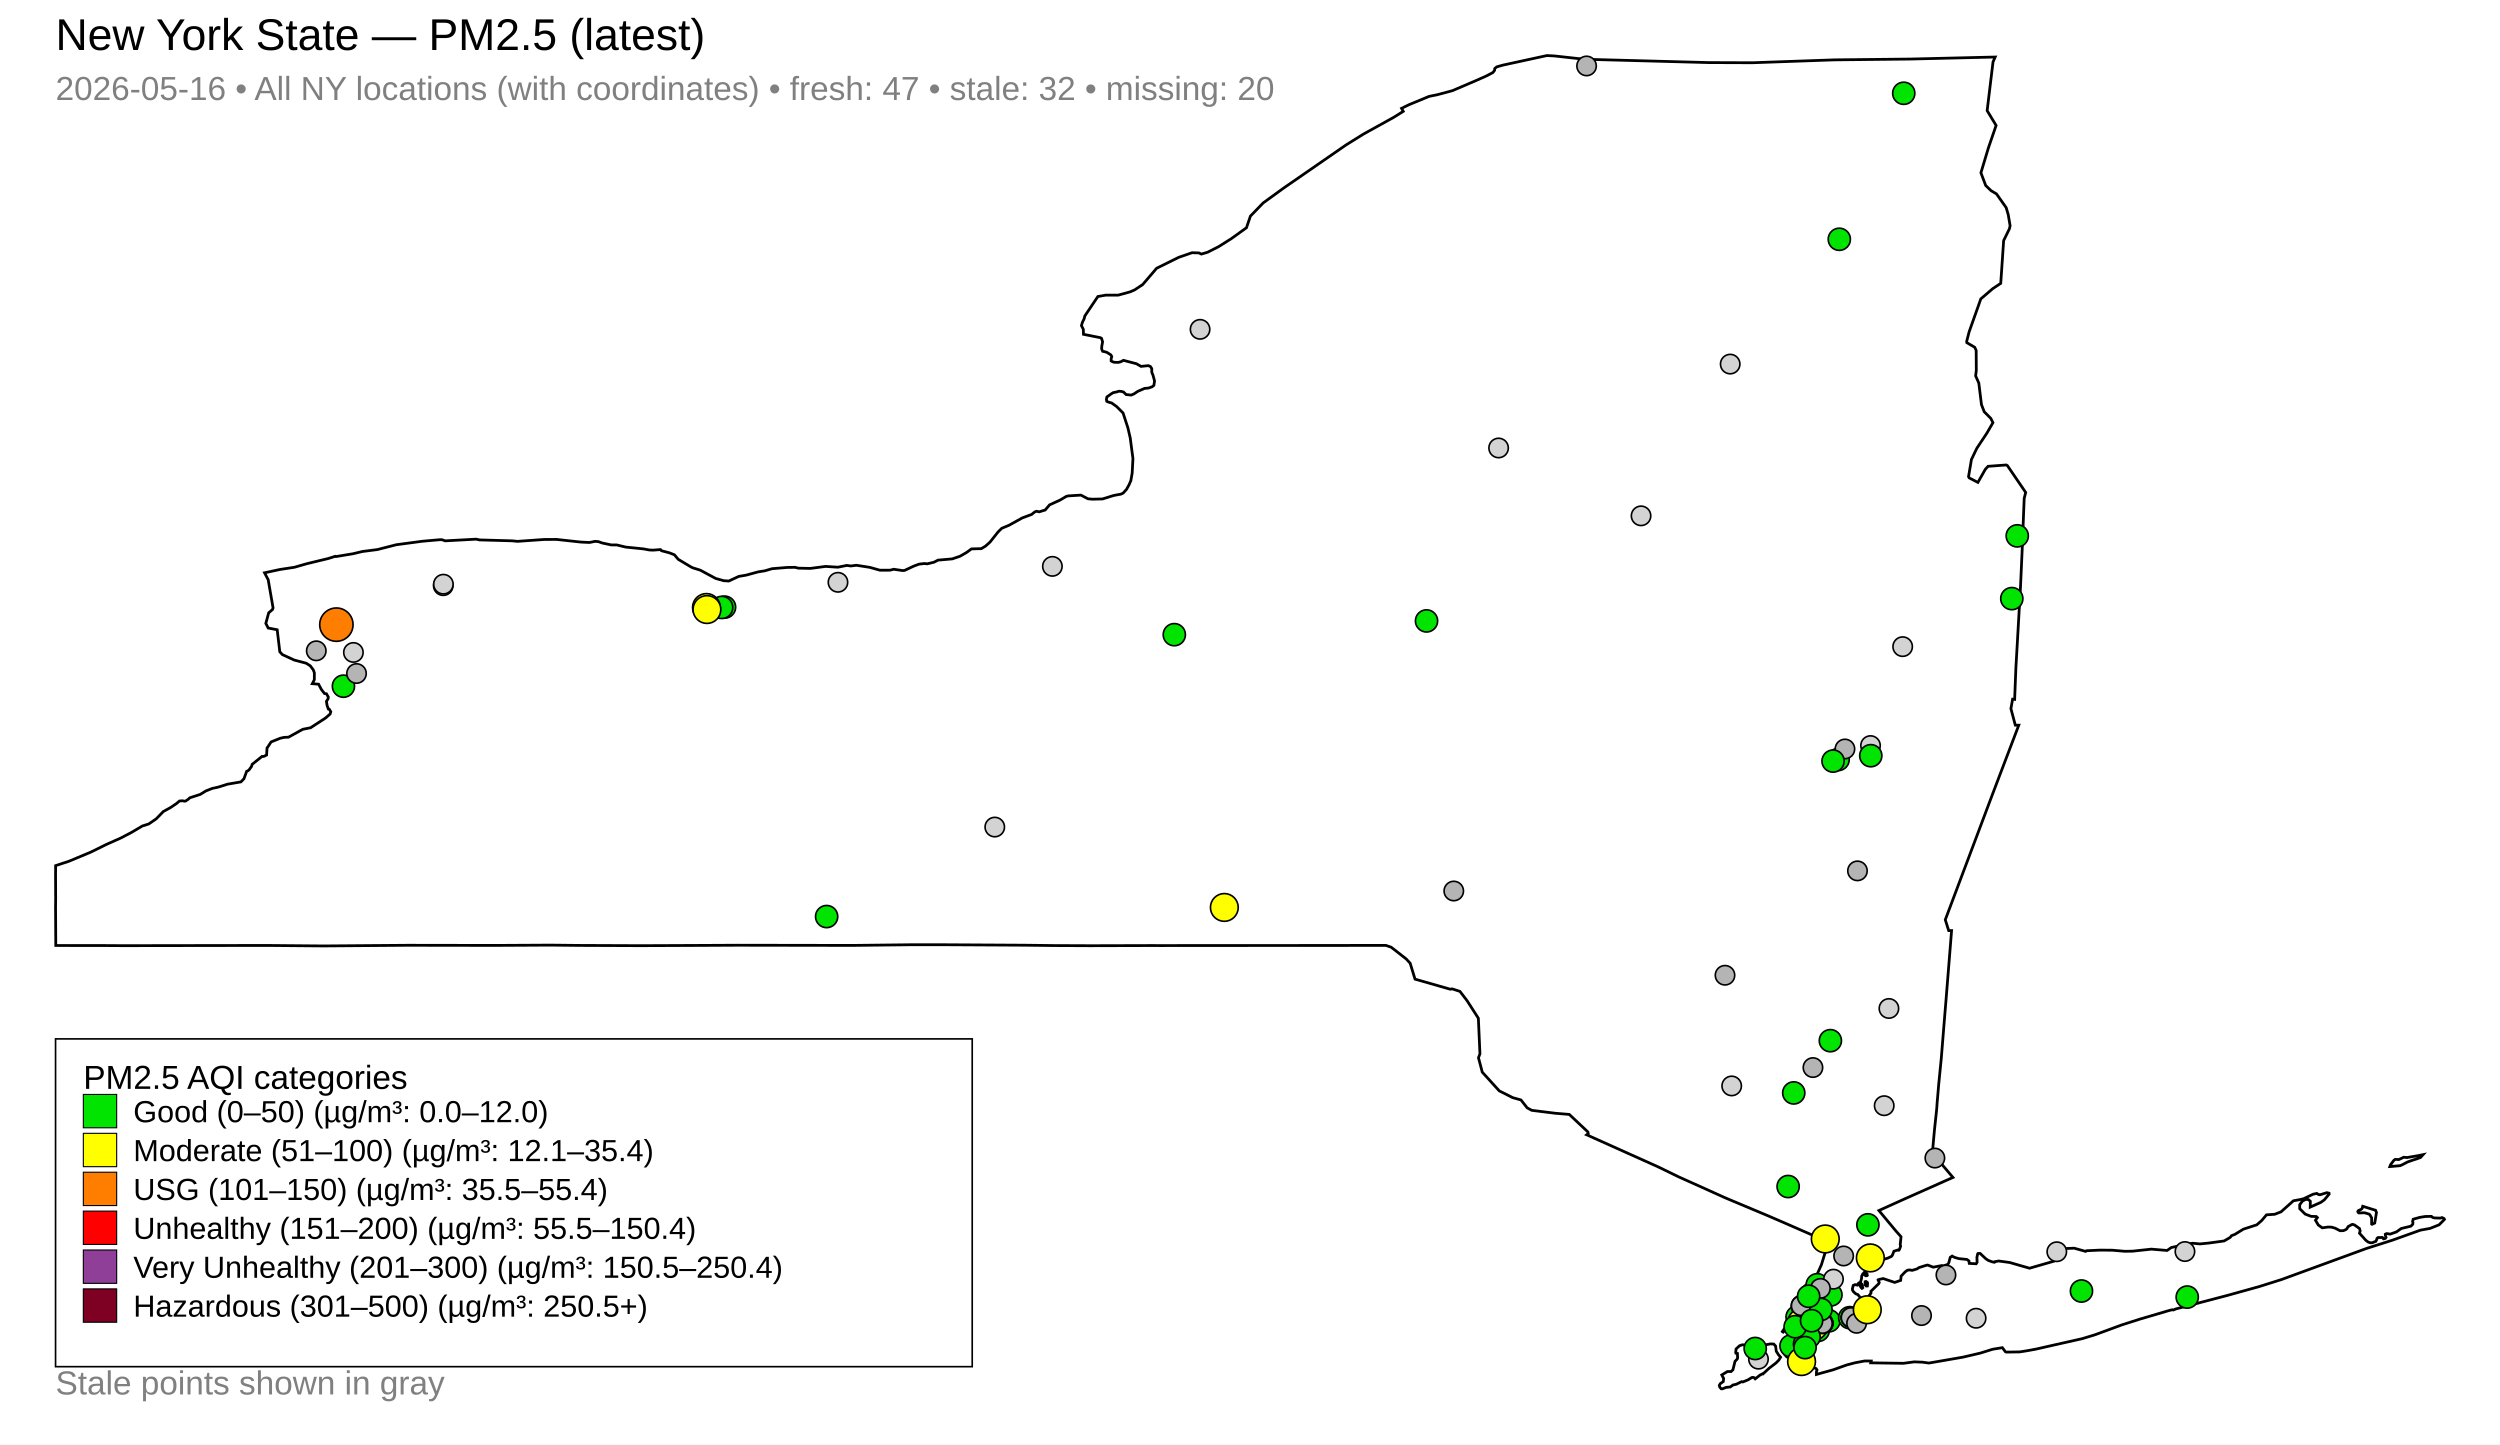
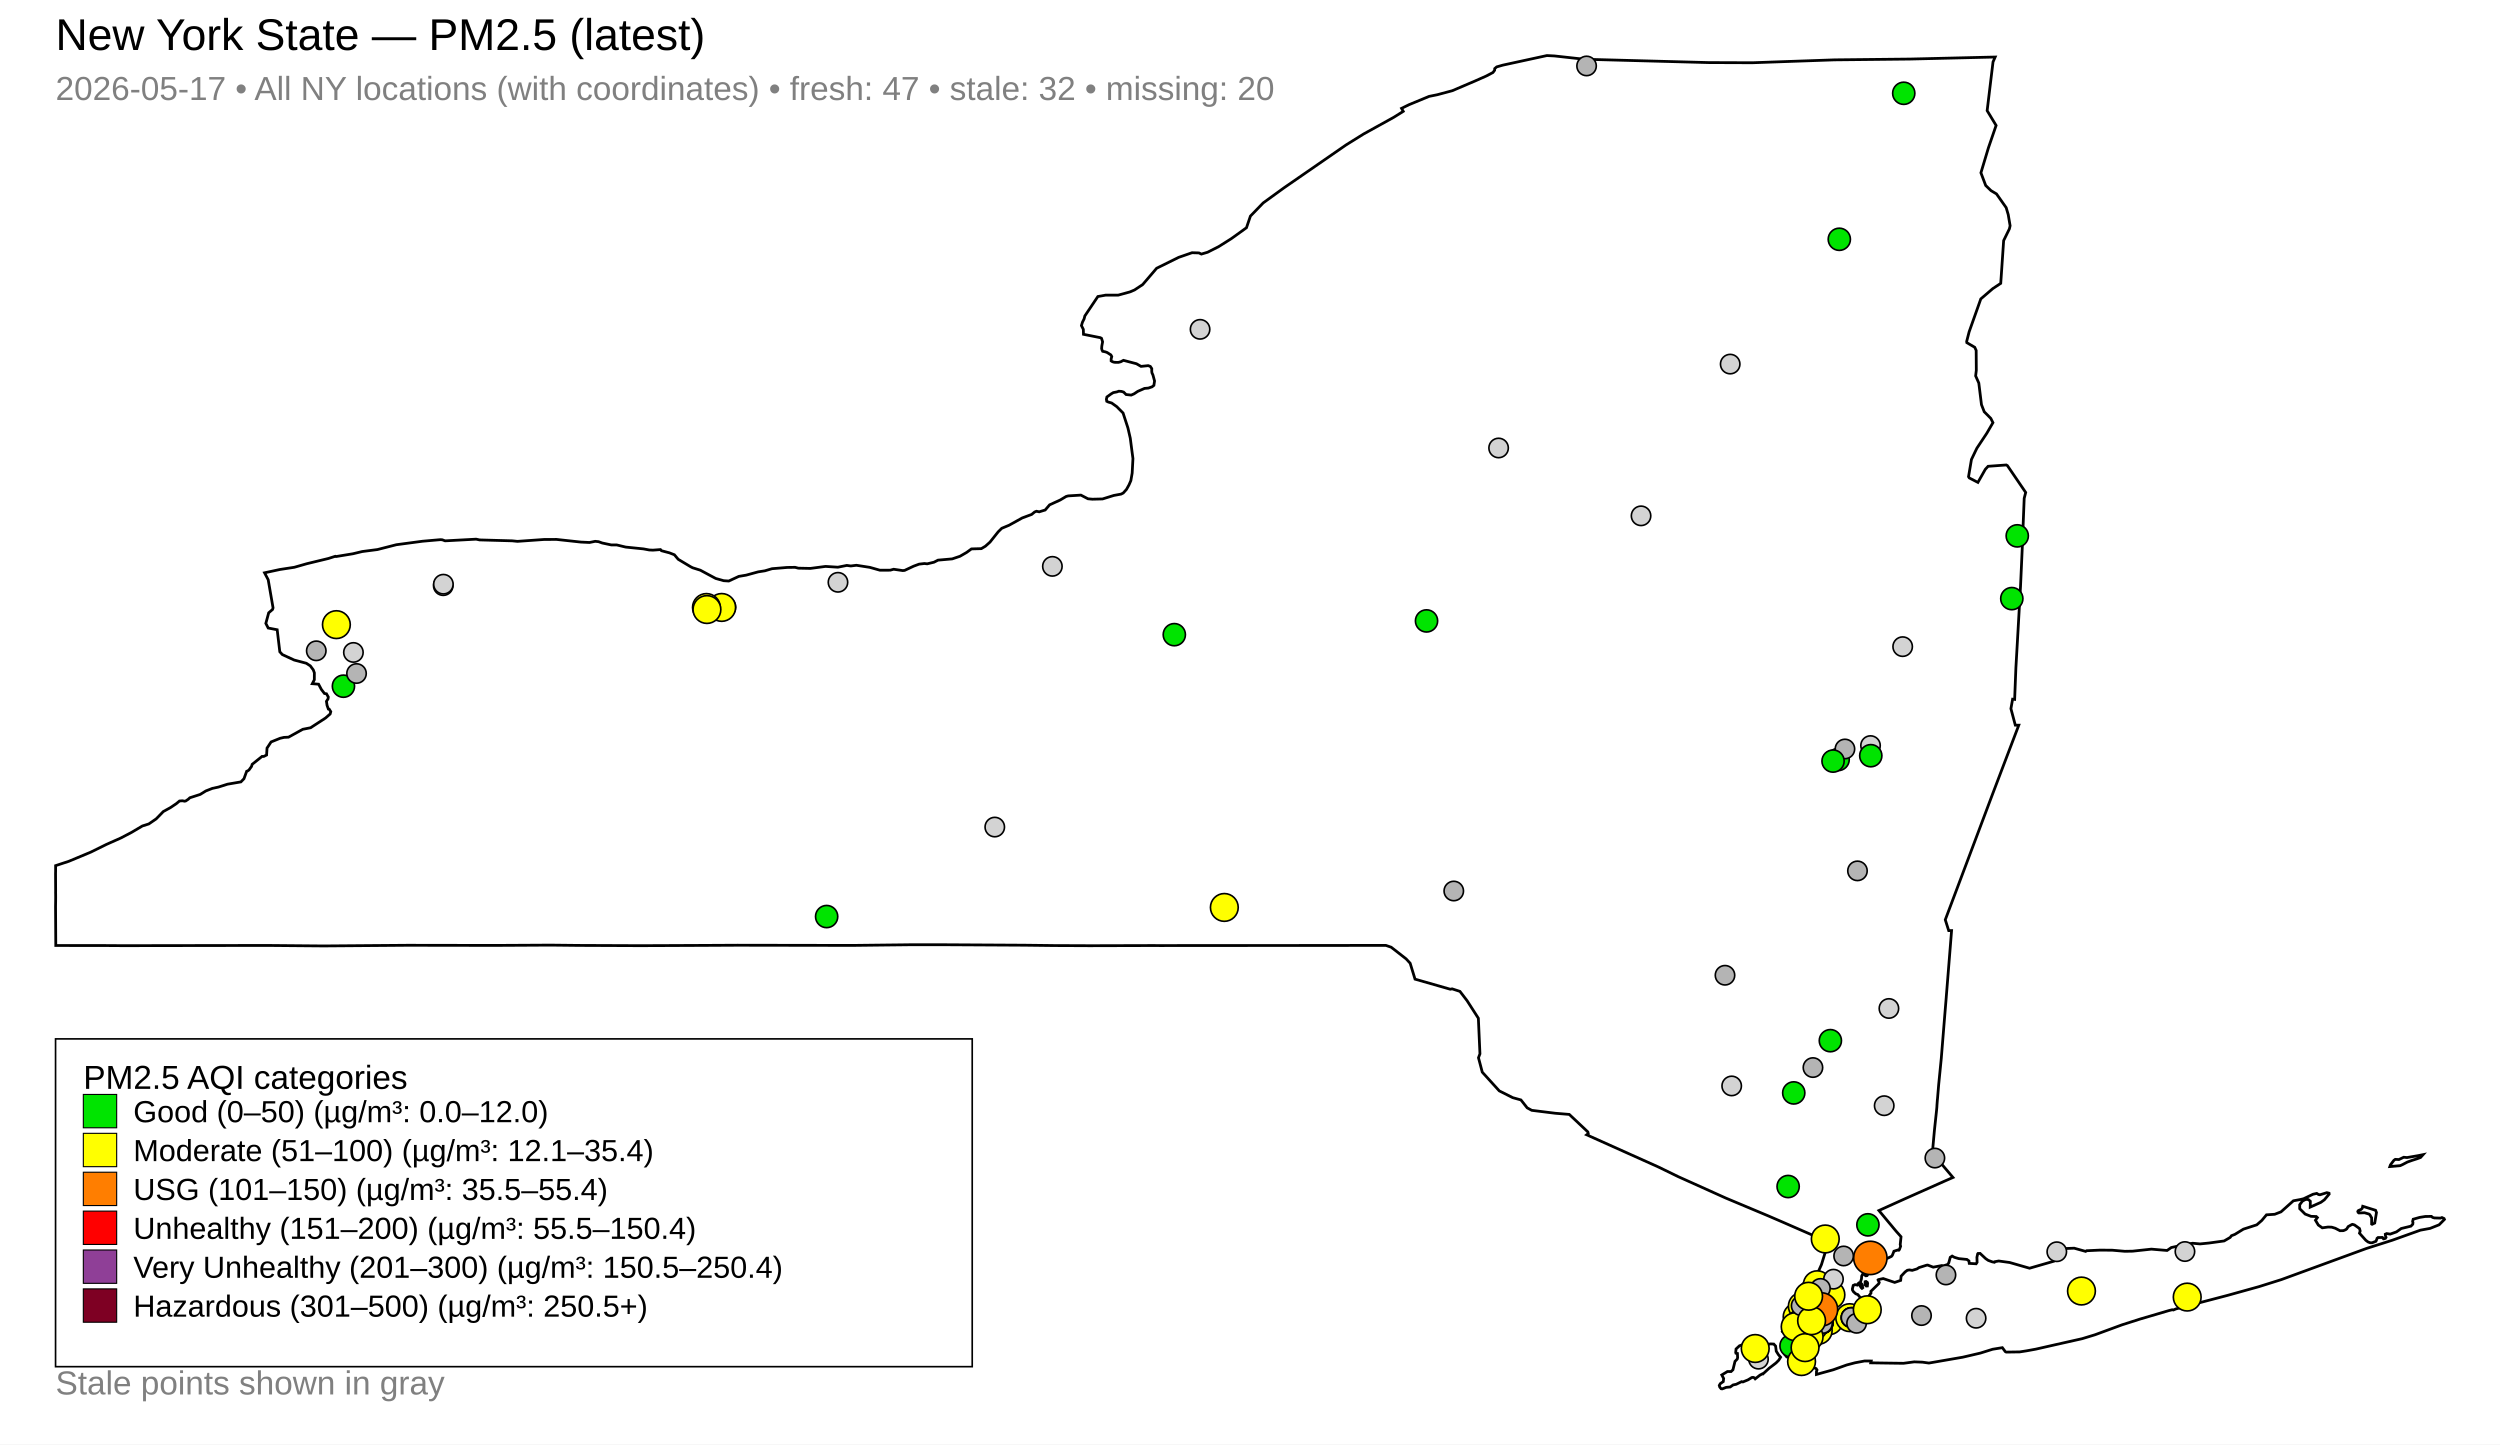
<svg xmlns="http://www.w3.org/2000/svg" width="900" height="520">
  <rect x="0" y="0" width="900" height="520" fill="white" />
  <text x="20" y="18" font-family="Arial, sans-serif" font-size="16">New York State — PM2.5 (latest)</text>
-   <text x="20" y="36" font-family="Arial, sans-serif" font-size="12" fill="gray">2026-05-16 • All NY locations (with coordinates) • fresh: 47 • stale: 32 • missing: 20</text>
+   <text x="20" y="36" font-family="Arial, sans-serif" font-size="12" fill="gray">2026-05-17 • All NY locations (with coordinates) • fresh: 47 • stale: 32 • missing: 20</text>
  <path d="M671.45,461.41 L671.76,461.32 L672.22,461.64 L672.35,461.97 L672.25,462.95 L671.86,462.98 L671.49,462.62 L671.42,461.90 L671.45,461.41 Z" fill="none" stroke="black" stroke-width="1" />
  <path d="M642.36,478.33 L642.45,478.27 L642.52,478.30 L642.67,478.45 L642.08,479.44 L641.97,479.57 L641.76,479.50 L641.65,479.36 L641.70,479.29 L642.36,478.33 Z" fill="none" stroke="black" stroke-width="1" />
  <path d="M631.09,495.85 L630.63,495.92 L629.30,496.74 L627.44,497.50 L626.99,497.39 L625.05,498.34 L623.91,498.58 L622.89,499.31 L621.43,499.45 L619.97,500.00 L619.59,499.94 L619.11,499.34 L618.94,498.75 L619.31,498.11 L620.38,497.37 L620.51,496.26 L619.84,494.98 L621.89,493.74 L623.20,493.75 L623.86,493.12 L624.60,490.10 L625.39,489.28 L625.54,488.77 L625.47,487.25 L624.94,487.17 L624.85,486.89 L624.98,485.63 L626.20,484.49 L627.20,484.13 L627.86,484.18 L628.29,484.48 L630.16,484.84 L633.73,484.48 L637.39,483.80 L638.55,483.86 L639.22,484.59 L639.45,486.43 L640.24,487.69 L641.02,488.58 L640.36,489.66 L639.38,490.65 L636.92,492.53 L634.68,494.60 L634.55,494.53 L633.57,495.05 L631.87,496.39 L631.55,496.00 L631.09,495.85 Z" fill="none" stroke="black" stroke-width="1" />
  <path d="M849.98,435.40 L850.40,435.00 L850.58,434.26 L855.20,435.70 L855.53,436.51 L854.90,440.30 L853.95,440.75 L853.79,440.66 L853.79,438.43 L853.14,437.30 L852.79,437.05 L851.24,436.59 L849.21,436.67 L848.92,436.46 L848.81,436.10 L849.05,435.78 L849.98,435.40 Z" fill="none" stroke="black" stroke-width="1" />
  <path d="M870.50,416.04 L872.32,415.67 L871.40,416.69 L870.20,417.14 L868.43,417.71 L866.65,418.34 L864.93,419.25 L864.09,419.63 L860.35,419.96 L860.56,419.36 L861.16,418.55 L861.81,417.71 L862.30,417.37 L863.61,417.44 L865.33,416.61 L866.53,416.72 L869.49,416.21 L870.50,416.04 Z" fill="none" stroke="black" stroke-width="1" />
  <path d="M672.13,458.56 L672.14,458.66 L672.14,458.72 L672.14,458.86 L672.23,459.11 L672.15,459.22 L671.72,459.30 L671.25,459.00 L671.26,458.78 L671.52,458.74 L671.57,458.43 L671.76,458.34 L672.01,458.42 L672.12,458.50 L672.13,458.56 Z" fill="none" stroke="black" stroke-width="1" />
  <path d="M711.67,111.62 L708.89,119.45 L708.00,122.91 L708.06,123.36 L710.90,125.02 L711.42,126.16 L711.47,133.32 L711.23,135.33 L712.37,137.90 L713.33,145.68 L714.32,148.22 L714.32,148.23 L716.69,150.62 L717.46,152.16 L716.34,154.09 L715.25,155.97 L711.69,161.33 L711.12,162.50 L709.72,165.42 L708.67,171.61 L708.95,172.06 L712.04,173.67 L714.72,168.95 L715.71,167.87 L722.27,167.39 L722.67,167.63 L728.86,176.71 L729.25,177.28 L728.71,179.40 L728.10,194.68 L728.09,194.76 L728.08,195.48 L728.05,196.41 L727.86,200.66 L727.39,211.06 L726.27,230.83 L725.74,240.07 L725.73,240.19 L725.72,240.42 L725.27,251.78 L724.54,251.70 L723.93,255.12 L725.51,261.06 L726.76,261.07 L722.18,273.10 L717.23,286.12 L710.91,302.93 L700.30,331.12 L701.53,335.01 L702.57,335.01 L700.65,358.95 L700.65,359.00 L700.08,365.91 L699.29,375.69 L698.86,381.02 L697.92,390.50 L697.50,395.54 L697.49,395.62 L697.48,395.72 L697.46,395.84 L697.46,395.89 L697.45,395.95 L697.30,397.94 L697.29,398.09 L697.29,398.14 L697.28,398.37 L697.27,398.55 L697.17,399.64 L697.11,400.19 L697.09,400.40 L696.44,406.47 L696.33,407.58 L695.65,415.11 L703.07,423.89 L700.16,425.16 L699.60,425.41 L688.75,430.24 L686.82,431.10 L686.00,431.46 L676.41,435.79 L680.06,440.19 L680.83,441.10 L681.61,442.05 L682.65,443.29 L684.29,445.13 L684.37,445.24 L684.08,448.06 L684.22,448.65 L683.79,449.84 L683.56,450.08 L683.30,449.97 L681.82,450.44 L681.25,451.90 L680.91,452.31 L679.66,452.90 L677.07,453.70 L675.98,454.45 L673.26,455.77 L670.59,458.65 L670.35,459.12 L670.21,459.39 L670.13,460.39 L669.78,461.51 L669.86,461.98 L670.22,462.23 L670.50,462.70 L670.50,462.99 L670.49,463.23 L670.60,463.60 L670.45,463.73 L670.31,463.82 L670.15,463.69 L669.84,463.26 L669.53,462.78 L669.70,462.27 L669.40,461.80 L669.23,461.82 L668.86,462.18 L668.61,462.63 L667.80,462.47 L667.16,462.76 L666.86,464.00 L666.90,464.43 L667.26,465.03 L668.07,465.76 L668.85,466.07 L670.08,467.63 L670.58,468.27 L671.16,468.23 L671.99,467.65 L672.01,467.64 L673.56,465.50 L673.52,464.88 L676.36,462.11 L676.53,461.69 L676.10,460.78 L676.22,460.66 L677.95,460.28 L682.09,461.67 L682.62,461.49 L684.24,460.94 L684.40,459.42 L685.84,457.89 L686.64,457.30 L687.38,457.17 L688.40,457.33 L690.11,456.81 L690.84,456.33 L693.58,455.47 L693.99,455.43 L695.96,456.18 L699.09,455.59 L699.56,455.74 L701.20,455.18 L701.51,454.68 L701.56,454.61 L702.09,452.64 L702.78,452.18 L702.84,452.21 L703.35,452.51 L703.54,452.61 L703.97,452.75 L705.14,453.10 L705.48,453.14 L705.92,453.18 L707.17,453.31 L707.99,453.39 L708.08,453.40 L708.82,453.94 L708.84,454.11 L708.93,454.82 L711.41,454.96 L711.75,454.44 L711.69,452.62 L711.97,451.37 L712.09,451.24 L712.84,451.23 L714.85,453.11 L715.77,453.74 L717.21,454.27 L717.99,454.42 L718.14,454.21 L719.54,453.96 L723.48,454.50 L723.48,454.50 L730.64,456.56 L739.37,454.04 L739.67,453.38 L739.84,451.18 L740.27,450.08 L743.57,449.47 L746.71,449.35 L750.83,450.50 L751.18,450.26 L756.02,450.04 L760.46,450.08 L764.95,450.47 L767.74,450.42 L774.50,449.69 L780.15,450.17 L781.68,449.11 L786.64,448.02 L789.37,447.57 L792.02,447.81 L795.24,447.49 L800.69,446.74 L802.85,445.48 L803.34,444.85 L804.55,444.38 L807.63,442.49 L812.44,440.94 L814.24,439.37 L815.93,437.34 L818.90,437.14 L821.17,436.26 L825.62,432.29 L828.10,431.83 L829.29,431.55 L832.69,429.93 L834.03,429.63 L834.66,430.02 L835.20,430.12 L837.67,429.36 L838.45,429.55 L838.50,429.87 L836.78,431.92 L835.52,432.84 L831.68,434.56 L831.72,432.46 L831.03,431.85 L830.34,431.77 L829.75,431.92 L828.83,432.45 L827.89,433.71 L827.90,435.13 L829.85,437.07 L831.97,437.88 L833.86,437.95 L834.26,438.34 L833.56,439.28 L834.59,441.01 L836.02,442.02 L838.12,441.73 L839.41,441.78 L840.70,442.17 L842.40,443.06 L843.63,443.03 L844.42,442.70 L844.83,442.40 L845.34,441.58 L846.64,440.84 L846.91,440.77 L847.62,440.98 L849.42,442.27 L849.66,443.16 L849.41,443.95 L851.70,446.51 L852.50,447.11 L853.25,447.39 L853.98,447.40 L855.33,446.86 L855.66,446.12 L855.74,445.80 L856.07,445.52 L857.67,445.48 L858.06,445.98 L858.15,445.97 L858.36,445.93 L858.75,445.80 L858.97,445.46 L858.75,444.81 L858.71,444.31 L859.20,444.09 L860.47,444.28 L862.73,443.48 L864.44,442.27 L867.94,441.41 L868.59,440.72 L868.67,440.13 L868.54,439.69 L868.75,438.92 L871.08,438.26 L873.13,437.93 L875.32,437.90 L875.73,438.27 L876.37,438.45 L878.55,438.52 L879.10,438.32 L879.86,438.67 L880.00,438.99 L878.08,440.93 L874.83,442.22 L871.35,442.86 L861.17,446.50 L851.91,449.45 L821.30,460.65 L813.23,463.19 L801.98,466.32 L783.30,471.22 L782.44,471.59 L781.99,471.51 L780.80,471.81 L770.46,474.85 L763.93,476.94 L754.22,480.51 L749.60,481.92 L739.78,484.13 L732.91,485.69 L729.57,486.30 L727.07,486.69 L726.81,486.69 L722.25,486.76 L721.89,486.57 L720.85,485.16 L717.35,485.73 L712.94,487.11 L709.48,487.92 L706.59,488.59 L694.41,490.70 L692.08,490.38 L689.13,490.27 L685.24,490.79 L679.31,490.71 L673.48,490.62 L673.53,490.41 L673.63,489.97 L671.28,489.95 L668.40,490.49 L667.81,490.60 L664.81,491.39 L659.97,493.12 L653.92,494.79 L653.93,493.72 L654.12,493.19 L653.80,492.69 L653.48,492.56 L652.83,492.29 L652.23,491.79 L651.22,491.87 L647.74,492.11 L646.58,492.09 L645.82,491.85 L645.49,491.67 L645.39,491.28 L646.01,490.71 L646.11,490.58 L646.63,489.96 L646.44,489.42 L645.61,488.88 L643.23,488.50 L642.49,487.59 L642.19,486.33 L642.63,485.03 L642.90,484.64 L643.31,484.03 L644.81,482.70 L644.57,480.60 L644.31,480.34 L644.19,480.22 L644.10,479.73 L644.44,479.04 L644.79,478.83 L644.97,478.16 L644.68,477.60 L644.13,477.34 L645.30,472.33 L645.80,471.59 L646.70,470.22 L647.56,468.92 L648.23,467.90 L652.43,461.52 L653.54,459.79 L654.04,459.01 L654.05,459.01 L654.69,457.56 L655.54,455.67 L655.73,455.24 L658.33,446.78 L657.39,446.77 L656.39,446.35 L642.34,440.21 L642.34,440.21 L636.74,437.79 L636.27,437.59 L623.59,432.27 L621.30,431.31 L607.02,424.88 L604.15,423.59 L597.03,420.12 L571.21,408.53 L571.77,408.09 L571.62,407.48 L564.94,401.19 L564.57,401.16 L559.87,400.77 L551.43,399.72 L549.78,398.82 L547.54,395.98 L544.57,395.15 L539.74,392.72 L533.62,385.98 L532.58,382.03 L532.25,380.80 L532.78,379.37 L532.21,366.57 L528.15,360.25 L525.58,356.90 L522.77,355.99 L522.09,356.12 L509.41,352.49 L507.66,346.77 L506.19,345.18 L500.83,341.00 L498.91,340.34 L491.03,340.35 L490.57,340.35 L486.12,340.35 L485.47,340.36 L485.40,340.37 L431.39,340.39 L431.08,340.39 L417.73,340.41 L415.79,340.40 L414.97,340.40 L413.41,340.40 L391.85,340.46 L391.18,340.45 L378.97,340.40 L378.49,340.39 L368.59,340.27 L368.53,340.27 L340.49,340.11 L338.40,340.10 L329.08,340.10 L328.96,340.11 L328.40,340.11 L327.31,340.11 L326.71,340.12 L324.20,340.15 L324.19,340.15 L319.64,340.20 L319.63,340.20 L306.90,340.35 L265.50,340.28 L254.11,340.34 L238.89,340.41 L230.96,340.44 L229.96,340.44 L208.32,340.35 L208.29,340.35 L198.12,340.24 L189.21,340.29 L178.17,340.35 L146.78,340.30 L116.53,340.54 L111.73,340.50 L97.20,340.37 L96.24,340.36 L44.33,340.44 L42.93,340.43 L36.46,340.39 L34.89,340.38 L34.89,340.39 L20.08,340.38 L20.00,326.35 L20.03,324.28 L20.04,323.01 L20.03,321.88 L20.02,321.20 L20.03,320.78 L20.00,314.47 L20.02,313.59 L20.02,311.63 L24.82,310.05 L32.70,306.76 L38.29,304.00 L43.48,301.69 L47.32,299.68 L51.26,297.35 L53.57,296.62 L56.23,294.79 L58.80,292.15 L61.36,290.74 L63.51,289.29 L64.62,288.36 L65.67,288.28 L66.45,288.43 L66.85,288.35 L67.76,287.74 L68.34,287.20 L72.08,285.99 L74.12,284.73 L76.48,283.81 L78.63,283.35 L81.89,282.31 L86.73,281.48 L87.83,280.34 L88.03,279.78 L88.81,277.65 L89.17,277.53 L89.64,277.18 L90.54,275.93 L90.79,275.15 L94.34,272.31 L94.94,272.32 L95.97,271.81 L96.13,269.31 L97.59,267.10 L100.85,265.78 L102.24,265.46 L103.87,265.38 L108.98,262.55 L111.81,261.99 L117.20,258.48 L118.85,257.03 L119.08,256.20 L118.52,255.30 L118.21,255.25 L117.74,253.94 L117.52,252.48 L118.09,251.60 L118.19,250.93 L117.53,249.76 L116.81,249.66 L115.68,248.18 L114.69,246.31 L112.43,246.13 L113.16,244.71 L113.17,242.22 L112.79,241.17 L111.73,239.73 L111.48,239.56 L110.26,238.77 L105.89,237.61 L101.65,235.65 L100.73,234.64 L99.82,226.98 L99.79,226.71 L96.55,226.09 L95.70,224.42 L96.73,220.61 L98.11,219.42 L98.30,218.83 L96.55,208.71 L95.24,206.21 L100.75,205.02 L105.97,204.22 L110.44,202.94 L118.20,201.06 L120.72,200.26 L120.96,200.36 L127.08,199.35 L130.41,198.55 L135.88,197.84 L142.68,196.10 L152.14,194.84 L158.51,194.28 L159.20,194.32 L160.22,194.70 L161.05,194.66 L171.41,194.10 L172.66,194.37 L184.42,194.70 L186.27,194.89 L195.89,194.21 L200.32,194.19 L209.12,195.15 L212.16,195.29 L212.25,195.29 L214.25,194.88 L215.47,195.00 L216.80,195.48 L220.09,196.18 L222.04,196.18 L225.25,196.95 L231.64,197.60 L233.73,197.99 L235.06,198.05 L237.77,197.85 L238.13,198.26 L240.99,199.02 L242.78,199.72 L244.16,201.35 L248.63,204.03 L249.35,204.40 L252.12,205.27 L254.96,206.80 L257.67,208.25 L260.52,209.05 L262.36,209.17 L265.97,207.50 L268.62,207.05 L272.95,205.87 L275.37,205.49 L277.93,204.73 L278.54,204.68 L279.56,204.60 L283.36,204.28 L286.24,204.24 L287.40,204.54 L291.73,204.63 L297.18,203.91 L301.64,204.19 L304.86,203.55 L306.28,203.75 L308.30,203.50 L313.14,204.25 L316.78,205.28 L320.50,205.26 L321.72,204.93 L324.99,205.41 L325.67,205.34 L328.91,203.82 L330.88,203.09 L332.77,202.87 L333.80,202.98 L336.24,202.39 L337.69,201.65 L342.80,201.20 L345.59,200.26 L347.98,198.88 L349.72,197.61 L350.65,197.58 L353.28,197.51 L354.75,196.63 L356.40,195.16 L359.33,191.47 L360.63,190.19 L362.11,189.57 L363.20,189.12 L368.02,186.45 L371.39,185.20 L372.46,184.32 L373.13,184.05 L374.11,184.26 L376.27,183.60 L377.85,181.75 L381.66,180.01 L383.82,178.72 L384.57,178.52 L389.12,178.24 L391.66,179.56 L393.25,179.71 L396.92,179.62 L400.98,178.36 L403.59,177.88 L404.37,177.48 L405.53,176.19 L406.42,174.60 L407.11,173.02 L407.58,170.32 L407.86,165.08 L407.43,161.84 L406.90,157.75 L406.05,154.06 L404.30,148.68 L402.03,146.39 L400.20,145.08 L399.02,144.75 L398.43,144.46 L398.30,143.71 L398.49,142.90 L399.19,142.40 L399.96,141.84 L400.79,141.34 L402.07,141.09 L402.77,140.84 L403.73,140.91 L404.50,141.15 L405.39,142.03 L407.24,142.23 L408.27,141.78 L409.60,140.89 L412.03,139.83 L413.42,139.71 L414.75,139.25 L415.40,138.73 L415.64,137.15 L415.05,134.99 L414.70,134.22 L414.63,133.66 L414.63,132.69 L414.11,131.91 L413.35,131.63 L410.77,131.90 L409.13,130.95 L404.44,129.72 L403.48,130.23 L402.65,130.45 L401.80,130.45 L401.14,130.42 L400.49,130.22 L400.01,129.92 L400.01,129.23 L400.23,128.35 L399.91,127.76 L398.58,126.91 L397.93,126.67 L396.96,126.47 L396.72,126.00 L396.59,125.47 L396.65,124.60 L396.94,123.06 L396.55,121.81 L396.15,121.57 L390.05,120.35 L390.00,118.58 L389.32,117.22 L389.67,116.02 L390.28,114.79 L390.55,113.73 L395.23,106.75 L398.07,106.24 L402.54,106.25 L406.75,105.10 L408.43,104.39 L411.37,102.44 L416.39,96.57 L424.32,92.65 L429.13,90.98 L431.61,91.05 L432.49,91.47 L434.73,90.81 L438.71,88.79 L443.22,85.95 L444.47,85.06 L448.73,81.98 L450.15,77.80 L454.75,73.05 L462.25,67.61 L484.59,52.17 L490.91,48.23 L501.72,42.25 L505.17,40.09 L504.56,39.01 L507.22,37.70 L514.47,34.70 L517.43,34.10 L522.81,32.66 L530.97,29.18 L535.07,27.36 L537.46,26.10 L538.06,25.30 L538.10,24.70 L538.81,24.08 L541.02,23.45 L556.89,20.00 L559.60,20.14 L567.94,21.06 L570.44,21.33 L615.11,22.53 L630.83,22.59 L643.82,22.13 L660.44,21.55 L687.64,21.26 L718.26,20.53 L717.49,22.29 L716.48,30.64 L715.37,39.83 L718.60,45.16 L715.84,53.19 L713.13,62.21 L714.85,66.77 L716.21,68.09 L716.77,68.63 L718.74,69.81 L718.74,69.81 L722.22,74.75 L722.96,77.26 L723.64,81.27 L723.38,82.39 L721.31,86.62 L720.42,99.76 L720.26,102.01 L717.42,103.89 L713.09,107.61 L711.67,111.62 Z" fill="none" stroke="black" stroke-width="1" />
  <circle cx="623.41" cy="390.93" r="3.50" fill="lightgray" stroke="black" stroke-width="0.6" />
  <circle cx="113.86" cy="234.29" r="3.50" fill="rgb(180,180,180)" stroke="black" stroke-width="0.6" />
  <circle cx="643.73" cy="427.15" r="4.00" fill="#00E400" stroke="black" stroke-width="0.6" />
-   <circle cx="652.45" cy="465.63" r="4.00" fill="#00E400" stroke="black" stroke-width="0.6" />
+   <circle cx="652.45" cy="465.63" r="5.00" fill="#FFFF00" stroke="black" stroke-width="0.6" />
  <circle cx="645.75" cy="393.45" r="4.00" fill="#00E400" stroke="black" stroke-width="0.6" />
  <circle cx="633.05" cy="489.30" r="3.50" fill="lightgray" stroke="black" stroke-width="0.6" />
  <circle cx="539.50" cy="161.27" r="3.50" fill="lightgray" stroke="black" stroke-width="0.6" />
  <circle cx="711.40" cy="474.57" r="3.50" fill="lightgray" stroke="black" stroke-width="0.6" />
  <circle cx="159.56" cy="210.84" r="3.50" fill="lightgray" stroke="black" stroke-width="0.6" />
  <circle cx="590.78" cy="185.70" r="3.50" fill="lightgray" stroke="black" stroke-width="0.6" />
  <circle cx="622.87" cy="131.07" r="3.50" fill="lightgray" stroke="black" stroke-width="0.6" />
  <circle cx="358.12" cy="297.74" r="3.50" fill="lightgray" stroke="black" stroke-width="0.6" />
  <circle cx="513.55" cy="223.53" r="4.00" fill="#00E400" stroke="black" stroke-width="0.6" />
  <circle cx="432.03" cy="118.56" r="3.50" fill="lightgray" stroke="black" stroke-width="0.6" />
  <circle cx="260.84" cy="218.57" r="4.00" fill="#00E400" stroke="black" stroke-width="0.6" />
-   <circle cx="654.21" cy="462.50" r="4.00" fill="#00E400" stroke="black" stroke-width="0.6" />
-   <circle cx="657.44" cy="466.02" r="4.00" fill="#00E400" stroke="black" stroke-width="0.6" />
-   <circle cx="658.41" cy="475.49" r="4.00" fill="#00E400" stroke="black" stroke-width="0.6" />
+   <circle cx="654.21" cy="462.50" r="5.00" fill="#FFFF00" stroke="black" stroke-width="0.6" />
+   <circle cx="657.44" cy="466.02" r="5.00" fill="#FFFF00" stroke="black" stroke-width="0.6" />
+   <circle cx="658.41" cy="475.49" r="5.00" fill="#FFFF00" stroke="black" stroke-width="0.6" />
  <circle cx="673.39" cy="268.40" r="3.50" fill="lightgray" stroke="black" stroke-width="0.6" />
  <circle cx="301.67" cy="209.63" r="3.50" fill="lightgray" stroke="black" stroke-width="0.6" />
-   <circle cx="665.90" cy="474.36" r="4.00" fill="#00E400" stroke="black" stroke-width="0.6" />
+   <circle cx="665.90" cy="474.36" r="5.00" fill="#FFFF00" stroke="black" stroke-width="0.6" />
  <circle cx="662.15" cy="86.14" r="4.00" fill="#00E400" stroke="black" stroke-width="0.6" />
  <circle cx="672.45" cy="440.94" r="4.00" fill="#00E400" stroke="black" stroke-width="0.6" />
  <circle cx="684.96" cy="232.79" r="3.50" fill="lightgray" stroke="black" stroke-width="0.6" />
  <circle cx="678.31" cy="398.05" r="3.50" fill="lightgray" stroke="black" stroke-width="0.6" />
  <circle cx="648.49" cy="475.16" r="3.50" fill="rgb(180,180,180)" stroke="black" stroke-width="0.6" />
  <circle cx="422.75" cy="228.48" r="4.00" fill="#00E400" stroke="black" stroke-width="0.6" />
  <circle cx="297.59" cy="329.96" r="4.00" fill="#00E400" stroke="black" stroke-width="0.6" />
-   <circle cx="749.33" cy="464.77" r="4.00" fill="#00E400" stroke="black" stroke-width="0.6" />
+   <circle cx="749.33" cy="464.77" r="5.00" fill="#FFFF00" stroke="black" stroke-width="0.6" />
  <circle cx="644.77" cy="484.52" r="4.00" fill="#00E400" stroke="black" stroke-width="0.6" />
  <circle cx="127.23" cy="234.88" r="3.50" fill="lightgray" stroke="black" stroke-width="0.6" />
  <circle cx="673.48" cy="272.05" r="4.00" fill="#00E400" stroke="black" stroke-width="0.6" />
  <circle cx="123.64" cy="247.03" r="4.00" fill="#00E400" stroke="black" stroke-width="0.6" />
  <circle cx="159.62" cy="210.31" r="3.50" fill="lightgray" stroke="black" stroke-width="0.6" />
  <circle cx="691.74" cy="473.60" r="3.50" fill="rgb(180,180,180)" stroke="black" stroke-width="0.6" />
  <circle cx="647.35" cy="476.84" r="3.50" fill="rgb(180,180,180)" stroke="black" stroke-width="0.6" />
-   <circle cx="654.57" cy="478.94" r="4.00" fill="#00E400" stroke="black" stroke-width="0.6" />
-   <circle cx="659.13" cy="466.16" r="4.00" fill="#00E400" stroke="black" stroke-width="0.6" />
+   <circle cx="654.57" cy="478.94" r="5.00" fill="#FFFF00" stroke="black" stroke-width="0.6" />
+   <circle cx="659.13" cy="466.16" r="5.00" fill="#FFFF00" stroke="black" stroke-width="0.6" />
  <circle cx="660.05" cy="460.50" r="3.50" fill="lightgray" stroke="black" stroke-width="0.6" />
  <circle cx="680.01" cy="363.05" r="3.50" fill="lightgray" stroke="black" stroke-width="0.6" />
  <circle cx="786.58" cy="450.55" r="3.50" fill="lightgray" stroke="black" stroke-width="0.6" />
  <circle cx="571.17" cy="23.74" r="3.50" fill="rgb(180,180,180)" stroke="black" stroke-width="0.6" />
  <circle cx="740.45" cy="450.63" r="3.50" fill="lightgray" stroke="black" stroke-width="0.6" />
  <circle cx="128.35" cy="242.46" r="3.50" fill="rgb(180,180,180)" stroke="black" stroke-width="0.6" />
  <circle cx="378.86" cy="203.89" r="3.50" fill="lightgray" stroke="black" stroke-width="0.6" />
  <circle cx="666.63" cy="474.18" r="3.50" fill="rgb(180,180,180)" stroke="black" stroke-width="0.6" />
-   <circle cx="259.81" cy="218.68" r="4.00" fill="#00E400" stroke="black" stroke-width="0.6" />
+   <circle cx="259.81" cy="218.68" r="5.00" fill="#FFFF00" stroke="black" stroke-width="0.6" />
  <circle cx="655.35" cy="463.83" r="3.50" fill="rgb(180,180,180)" stroke="black" stroke-width="0.6" />
-   <circle cx="631.88" cy="485.46" r="4.00" fill="#00E400" stroke="black" stroke-width="0.6" />
-   <circle cx="673.32" cy="452.85" r="5.00" fill="#FFFF00" stroke="black" stroke-width="0.6" />
+   <circle cx="631.88" cy="485.46" r="5.00" fill="#FFFF00" stroke="black" stroke-width="0.6" />
+   <circle cx="673.32" cy="452.85" r="6.00" fill="#FF7E00" stroke="black" stroke-width="0.6" />
  <circle cx="651.55" cy="480.96" r="3.50" fill="rgb(180,180,180)" stroke="black" stroke-width="0.6" />
  <circle cx="523.36" cy="320.76" r="3.50" fill="rgb(180,180,180)" stroke="black" stroke-width="0.6" />
  <circle cx="672.22" cy="471.51" r="3.50" fill="rgb(180,180,180)" stroke="black" stroke-width="0.6" />
  <circle cx="666.37" cy="474.31" r="3.50" fill="rgb(180,180,180)" stroke="black" stroke-width="0.6" />
  <circle cx="672.22" cy="471.51" r="3.50" fill="rgb(180,180,180)" stroke="black" stroke-width="0.6" />
  <circle cx="685.35" cy="33.58" r="4.00" fill="#00E400" stroke="black" stroke-width="0.6" />
  <circle cx="254.31" cy="218.69" r="5.00" fill="#FFFF00" stroke="black" stroke-width="0.6" />
  <circle cx="666.34" cy="474.37" r="3.50" fill="rgb(180,180,180)" stroke="black" stroke-width="0.6" />
  <circle cx="666.37" cy="474.31" r="3.50" fill="rgb(180,180,180)" stroke="black" stroke-width="0.6" />
-   <circle cx="646.96" cy="474.10" r="4.00" fill="#00E400" stroke="black" stroke-width="0.6" />
+   <circle cx="646.96" cy="474.10" r="5.00" fill="#FFFF00" stroke="black" stroke-width="0.6" />
  <circle cx="652.66" cy="384.32" r="3.50" fill="rgb(180,180,180)" stroke="black" stroke-width="0.6" />
  <circle cx="657.10" cy="446.03" r="5.00" fill="#FFFF00" stroke="black" stroke-width="0.6" />
  <circle cx="652.89" cy="477.50" r="5.00" fill="#FFFF00" stroke="black" stroke-width="0.6" />
-   <circle cx="121.10" cy="224.87" r="6.00" fill="#FF7E00" stroke="black" stroke-width="0.6" />
+   <circle cx="121.10" cy="224.87" r="5.00" fill="#FFFF00" stroke="black" stroke-width="0.6" />
  <circle cx="648.56" cy="490.16" r="5.00" fill="#FFFF00" stroke="black" stroke-width="0.6" />
  <circle cx="656.29" cy="476.41" r="3.50" fill="rgb(180,180,180)" stroke="black" stroke-width="0.6" />
  <circle cx="656.29" cy="476.43" r="3.50" fill="rgb(180,180,180)" stroke="black" stroke-width="0.6" />
  <circle cx="656.31" cy="476.41" r="3.50" fill="rgb(180,180,180)" stroke="black" stroke-width="0.6" />
  <circle cx="656.37" cy="476.36" r="3.50" fill="rgb(180,180,180)" stroke="black" stroke-width="0.6" />
  <circle cx="656.16" cy="476.60" r="3.50" fill="rgb(180,180,180)" stroke="black" stroke-width="0.6" />
  <circle cx="656.27" cy="476.40" r="3.50" fill="rgb(180,180,180)" stroke="black" stroke-width="0.6" />
  <circle cx="656.09" cy="476.47" r="3.50" fill="rgb(180,180,180)" stroke="black" stroke-width="0.6" />
  <circle cx="668.37" cy="476.39" r="3.50" fill="rgb(180,180,180)" stroke="black" stroke-width="0.6" />
  <circle cx="440.76" cy="326.68" r="5.00" fill="#FFFF00" stroke="black" stroke-width="0.6" />
-   <circle cx="648.83" cy="470.23" r="4.00" fill="#00E400" stroke="black" stroke-width="0.6" />
+   <circle cx="648.83" cy="470.23" r="5.00" fill="#FFFF00" stroke="black" stroke-width="0.6" />
  <circle cx="672.22" cy="471.51" r="5.00" fill="#FFFF00" stroke="black" stroke-width="0.6" />
  <circle cx="724.25" cy="215.50" r="4.00" fill="#00E400" stroke="black" stroke-width="0.6" />
  <circle cx="668.69" cy="313.51" r="3.50" fill="rgb(180,180,180)" stroke="black" stroke-width="0.6" />
  <circle cx="648.60" cy="476.10" r="5.00" fill="#FFFF00" stroke="black" stroke-width="0.6" />
  <circle cx="661.73" cy="273.43" r="4.00" fill="#00E400" stroke="black" stroke-width="0.6" />
  <circle cx="649.63" cy="483.92" r="4.00" fill="#00E400" stroke="black" stroke-width="0.6" />
  <circle cx="658.93" cy="374.64" r="4.00" fill="#00E400" stroke="black" stroke-width="0.6" />
  <circle cx="696.56" cy="416.90" r="3.50" fill="rgb(180,180,180)" stroke="black" stroke-width="0.6" />
  <circle cx="787.40" cy="466.95" r="3.50" fill="rgb(180,180,180)" stroke="black" stroke-width="0.6" />
  <circle cx="664.18" cy="269.63" r="3.50" fill="rgb(180,180,180)" stroke="black" stroke-width="0.6" />
  <circle cx="621.00" cy="351.09" r="3.50" fill="rgb(180,180,180)" stroke="black" stroke-width="0.6" />
  <circle cx="254.50" cy="219.43" r="5.00" fill="#FFFF00" stroke="black" stroke-width="0.6" />
-   <circle cx="651.28" cy="481.27" r="4.00" fill="#00E400" stroke="black" stroke-width="0.6" />
-   <circle cx="787.40" cy="466.95" r="4.00" fill="#00E400" stroke="black" stroke-width="0.6" />
+   <circle cx="651.28" cy="481.27" r="5.00" fill="#FFFF00" stroke="black" stroke-width="0.6" />
+   <circle cx="787.40" cy="466.95" r="5.00" fill="#FFFF00" stroke="black" stroke-width="0.6" />
  <circle cx="663.71" cy="452.15" r="3.50" fill="rgb(180,180,180)" stroke="black" stroke-width="0.6" />
-   <circle cx="646.26" cy="477.62" r="4.00" fill="#00E400" stroke="black" stroke-width="0.6" />
-   <circle cx="649.82" cy="485.14" r="4.00" fill="#00E400" stroke="black" stroke-width="0.6" />
+   <circle cx="646.26" cy="477.62" r="5.00" fill="#FFFF00" stroke="black" stroke-width="0.6" />
+   <circle cx="649.82" cy="485.14" r="5.00" fill="#FFFF00" stroke="black" stroke-width="0.6" />
  <circle cx="648.41" cy="470.06" r="3.50" fill="rgb(180,180,180)" stroke="black" stroke-width="0.6" />
-   <circle cx="655.55" cy="471.39" r="4.00" fill="#00E400" stroke="black" stroke-width="0.6" />
+   <circle cx="655.55" cy="471.39" r="6.00" fill="#FF7E00" stroke="black" stroke-width="0.6" />
  <circle cx="659.90" cy="273.99" r="4.00" fill="#00E400" stroke="black" stroke-width="0.6" />
  <circle cx="726.21" cy="192.91" r="4.00" fill="#00E400" stroke="black" stroke-width="0.6" />
-   <circle cx="652.17" cy="475.46" r="4.00" fill="#00E400" stroke="black" stroke-width="0.6" />
+   <circle cx="652.17" cy="475.46" r="5.00" fill="#FFFF00" stroke="black" stroke-width="0.6" />
  <circle cx="700.54" cy="458.98" r="3.50" fill="rgb(180,180,180)" stroke="black" stroke-width="0.6" />
-   <circle cx="651.10" cy="466.65" r="4.00" fill="#00E400" stroke="black" stroke-width="0.6" />
+   <circle cx="651.10" cy="466.65" r="5.00" fill="#FFFF00" stroke="black" stroke-width="0.6" />
  <rect x="20" y="374" width="330" height="118" fill="white" stroke="black" stroke-width="0.6" />
  <text x="30" y="392" font-family="Arial, sans-serif" font-size="12">PM2.5 AQI categories</text>
  <rect x="30" y="394" width="12" height="12" fill="#00E400" stroke="black" stroke-width="0.4" />
  <text x="48" y="404" font-family="Arial, sans-serif" font-size="11">Good (0–50)  (µg/m³: 0.0–12.0)</text>
  <rect x="30" y="408" width="12" height="12" fill="#FFFF00" stroke="black" stroke-width="0.4" />
  <text x="48" y="418" font-family="Arial, sans-serif" font-size="11">Moderate (51–100)  (µg/m³: 12.1–35.4)</text>
  <rect x="30" y="422" width="12" height="12" fill="#FF7E00" stroke="black" stroke-width="0.4" />
  <text x="48" y="432" font-family="Arial, sans-serif" font-size="11">USG (101–150)  (µg/m³: 35.5–55.4)</text>
  <rect x="30" y="436" width="12" height="12" fill="#FF0000" stroke="black" stroke-width="0.4" />
  <text x="48" y="446" font-family="Arial, sans-serif" font-size="11">Unhealthy (151–200)  (µg/m³: 55.5–150.4)</text>
  <rect x="30" y="450" width="12" height="12" fill="#8F3F97" stroke="black" stroke-width="0.4" />
  <text x="48" y="460" font-family="Arial, sans-serif" font-size="11">Very Unhealthy (201–300)  (µg/m³: 150.5–250.4)</text>
  <rect x="30" y="464" width="12" height="12" fill="#7E0023" stroke="black" stroke-width="0.4" />
  <text x="48" y="474" font-family="Arial, sans-serif" font-size="11">Hazardous (301–500)  (µg/m³: 250.5+)</text>
  <text x="20" y="502" font-family="Arial, sans-serif" font-size="12" fill="gray">Stale points shown in gray</text>
</svg>
